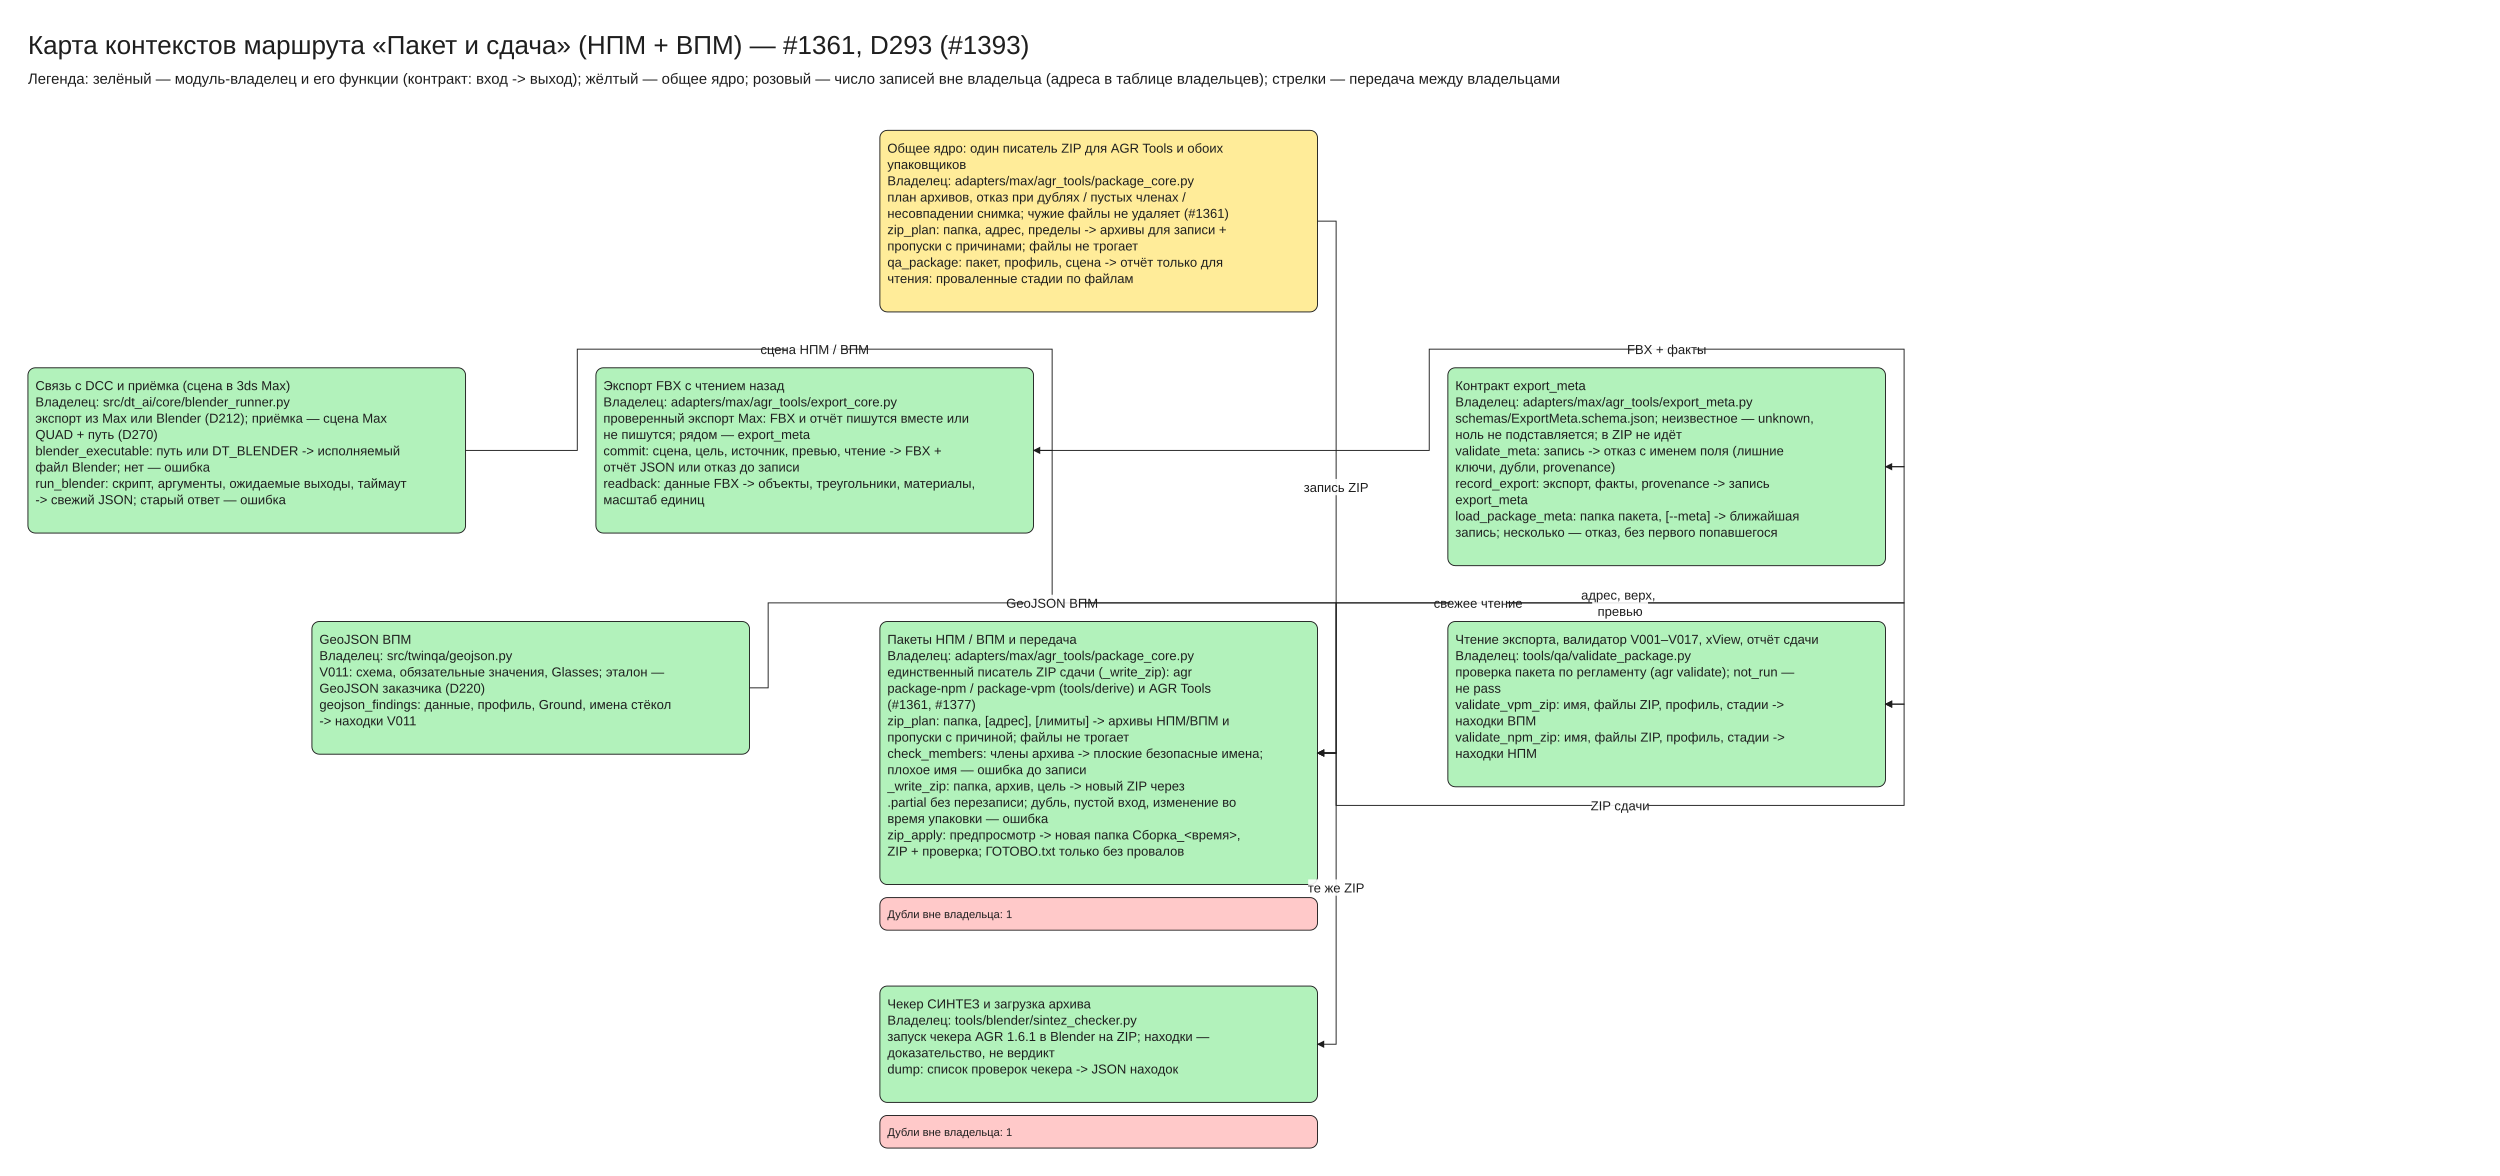
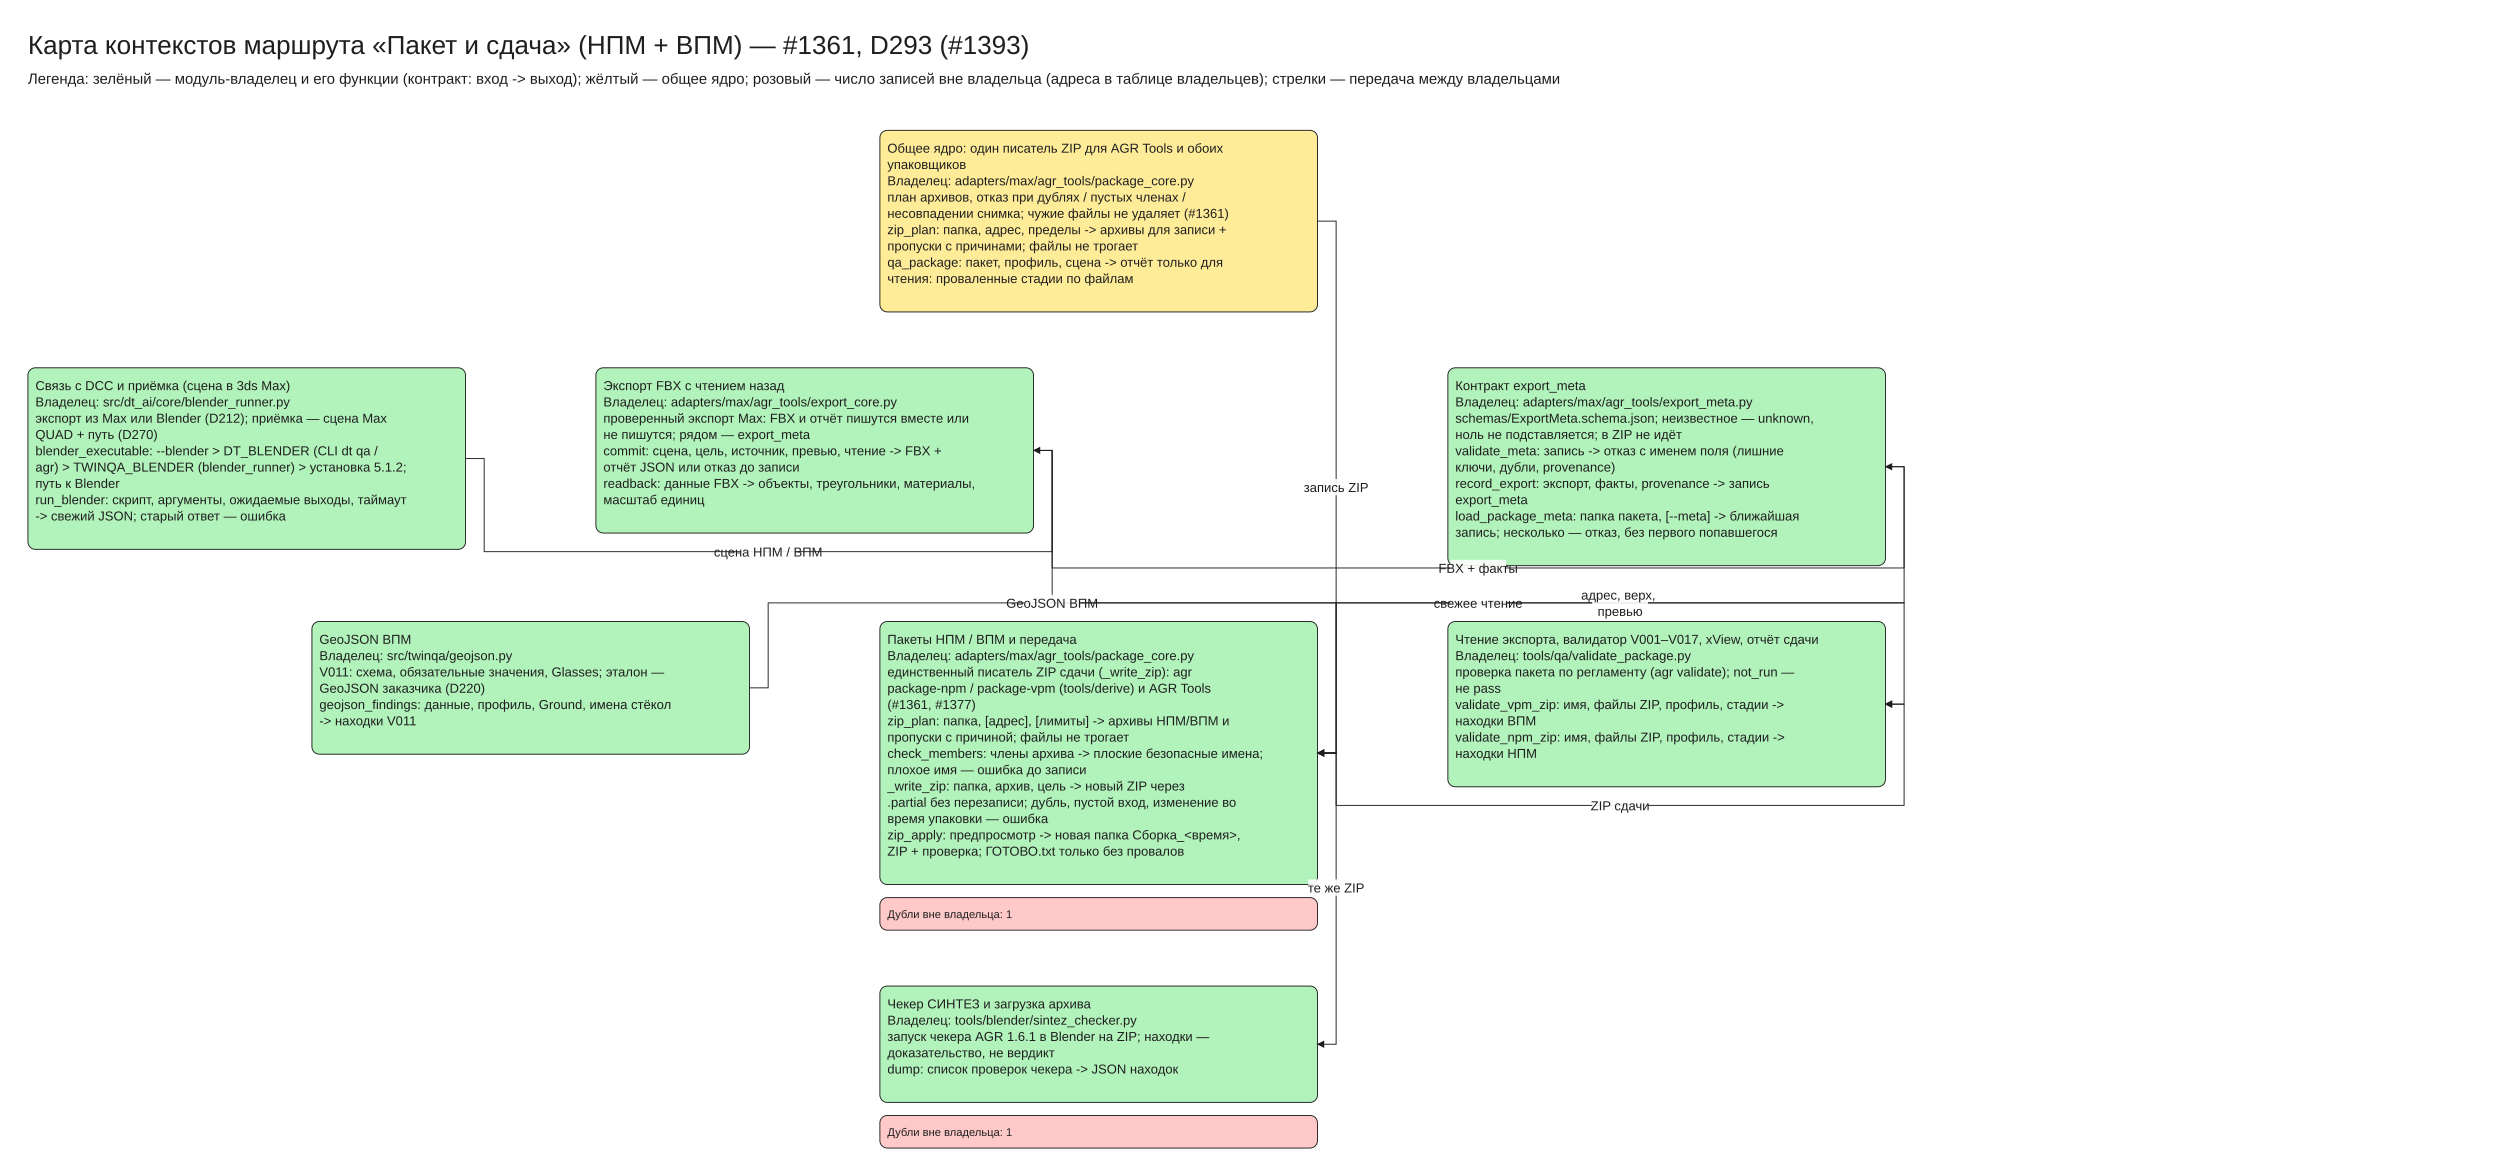
<svg xmlns="http://www.w3.org/2000/svg" viewBox="10 -30 2685 1263" width="2685" height="1263" font-family="Segoe UI, Arial, sans-serif">
  <defs>
    <marker id="arrow" viewBox="0 0 10 10" refX="9" refY="5" markerWidth="8" markerHeight="8" orient="auto-start-reverse">
      <path d="M0,0 L10,5 L0,10 z" fill="#1e1e1e" />
    </marker>
  </defs>
  <rect x="10" y="-30" width="2685" height="1263" fill="#ffffff" />
  <rect x="955.0" y="110" width="470" height="195.0" rx="8" fill="#ffec99" stroke="#1e1e1e" />
-   <rect x="40.0" y="365.0" width="470" height="177.5" rx="8" fill="#b2f2bb" stroke="#1e1e1e" />
+   <rect x="40.0" y="365.0" width="470" height="195.0" rx="8" fill="#b2f2bb" stroke="#1e1e1e" />
  <rect x="650.0" y="365.0" width="470" height="177.5" rx="8" fill="#b2f2bb" stroke="#1e1e1e" />
  <rect x="1565.0" y="365.0" width="470" height="212.5" rx="8" fill="#b2f2bb" stroke="#1e1e1e" />
  <rect x="1565.0" y="637.5" width="470" height="177.5" rx="8" fill="#b2f2bb" stroke="#1e1e1e" />
  <rect x="345.0" y="637.5" width="470" height="142.5" rx="8" fill="#b2f2bb" stroke="#1e1e1e" />
  <rect x="955.0" y="637.5" width="470" height="282.5" rx="8" fill="#b2f2bb" stroke="#1e1e1e" />
  <rect x="955.0" y="934.0" width="470" height="35.0" rx="8" fill="#ffc9c9" stroke="#1e1e1e" />
  <rect x="955.0" y="1029.0" width="470" height="125.0" rx="8" fill="#b2f2bb" stroke="#1e1e1e" />
  <rect x="955.0" y="1168.0" width="470" height="35.0" rx="8" fill="#ffc9c9" stroke="#1e1e1e" />
-   <polyline points="510.0,453.75 630.0,453.75 630.0,345.0 1140.0,345.0 1140.0,453.75 1120.0,453.75" fill="none" stroke="#1e1e1e" marker-end="url(#arrow)" />
-   <polyline points="1120.0,453.75 1545.0,453.75 1545.0,345.0 2055.0,345.0 2055.0,471.25 2035.0,471.25" fill="none" stroke="#1e1e1e" marker-end="url(#arrow)" />
+   <polyline points="510.0,462.5 530.0,462.5 530.0,562.5 1140.0,562.5 1140.0,453.75 1120.0,453.75" fill="none" stroke="#1e1e1e" marker-end="url(#arrow)" />
+   <polyline points="1120.0,453.75 1140.0,453.75 1140.0,580.0 2055.0,580.0 2055.0,471.25 2035.0,471.25" fill="none" stroke="#1e1e1e" marker-end="url(#arrow)" />
  <polyline points="1120.0,453.75 1140.0,453.75 1140.0,617.5 2055.0,617.5 2055.0,726.25 2035.0,726.25" fill="none" stroke="#1e1e1e" marker-end="url(#arrow)" />
  <polyline points="2035.0,471.25 2055.0,471.25 2055.0,617.5 1445.0,617.5 1445.0,778.75 1425.0,778.75" fill="none" stroke="#1e1e1e" marker-end="url(#arrow)" />
  <polyline points="815.0,708.75 835.0,708.75 835.0,617.5 1445.0,617.5 1445.0,778.75 1425.0,778.75" fill="none" stroke="#1e1e1e" marker-end="url(#arrow)" />
  <polyline points="1425.0,207.5 1445.0,207.5 1445.0,778.75 1425.0,778.75" fill="none" stroke="#1e1e1e" marker-end="url(#arrow)" />
  <polyline points="1425.0,778.75 1445.0,778.75 1445.0,835.0 2055.0,835.0 2055.0,726.25 2035.0,726.25" fill="none" stroke="#1e1e1e" marker-end="url(#arrow)" />
  <polyline points="1425.0,778.75 1445.0,778.75 1445.0,1091.5 1425.0,1091.5" fill="none" stroke="#1e1e1e" marker-end="url(#arrow)" />
  <text x="40" y="0" font-size="28" text-anchor="start" fill="#1e1e1e">
    <tspan x="40" dy="28">Карта контекстов маршрута «Пакет и сдача» (НПМ + ВПМ) — #1361, D293 (#1393)</tspan>
  </text>
  <text x="40" y="44" font-size="16" text-anchor="start" fill="#1e1e1e">
    <tspan x="40" dy="16">Легенда: зелёный — модуль-владелец и его функции (контракт: вход -&gt; выход); жёлтый — общее ядро; розовый — число записей вне владельца (адреса в таблице владельцев); стрелки — передача между владельцами</tspan>
  </text>
  <text x="963.0" y="120.0" font-size="14" text-anchor="start" fill="#1e1e1e">
    <tspan x="963.0" dy="14">Общее ядро: один писатель ZIP для AGR Tools и обоих</tspan>
    <tspan x="963.0" dy="17.5">упаковщиков</tspan>
    <tspan x="963.0" dy="17.5">Владелец: adapters/max/agr_tools/package_core.py</tspan>
    <tspan x="963.0" dy="17.5">план архивов, отказ при дублях / пустых членах /</tspan>
    <tspan x="963.0" dy="17.5">несовпадении снимка; чужие файлы не удаляет (#1361)</tspan>
    <tspan x="963.0" dy="17.5" />
    <tspan x="963.0" dy="17.5">zip_plan: папка, адрес, пределы -&gt; архивы для записи +</tspan>
    <tspan x="963.0" dy="17.5">пропуски с причинами; файлы не трогает</tspan>
    <tspan x="963.0" dy="17.5">qa_package: пакет, профиль, сцена -&gt; отчёт только для</tspan>
    <tspan x="963.0" dy="17.5">чтения: проваленные стадии по файлам</tspan>
  </text>
  <text x="48.0" y="375.0" font-size="14" text-anchor="start" fill="#1e1e1e">
    <tspan x="48.0" dy="14">Связь с DCC и приёмка (сцена в 3ds Max)</tspan>
    <tspan x="48.0" dy="17.5">Владелец: src/dt_ai/core/blender_runner.py</tspan>
    <tspan x="48.0" dy="17.5">экспорт из Max или Blender (D212); приёмка — сцена Max</tspan>
    <tspan x="48.0" dy="17.5">QUAD + путь (D270)</tspan>
    <tspan x="48.0" dy="17.5" />
-     <tspan x="48.0" dy="17.5">blender_executable: путь или DT_BLENDER -&gt; исполняемый</tspan>
-     <tspan x="48.0" dy="17.5">файл Blender; нет — ошибка</tspan>
+     <tspan x="48.0" dy="17.5">blender_executable: --blender &gt; DT_BLENDER (CLI dt qa /</tspan>
+     <tspan x="48.0" dy="17.5">agr) &gt; TWINQA_BLENDER (blender_runner) &gt; установка 5.1.2;</tspan>
+     <tspan x="48.0" dy="17.5">путь к Blender</tspan>
    <tspan x="48.0" dy="17.5">run_blender: скрипт, аргументы, ожидаемые выходы, таймаут</tspan>
    <tspan x="48.0" dy="17.5">-&gt; свежий JSON; старый ответ — ошибка</tspan>
  </text>
  <text x="658.0" y="375.0" font-size="14" text-anchor="start" fill="#1e1e1e">
    <tspan x="658.0" dy="14">Экспорт FBX с чтением назад</tspan>
    <tspan x="658.0" dy="17.5">Владелец: adapters/max/agr_tools/export_core.py</tspan>
    <tspan x="658.0" dy="17.5">проверенный экспорт Max: FBX и отчёт пишутся вместе или</tspan>
    <tspan x="658.0" dy="17.5">не пишутся; рядом — export_meta</tspan>
    <tspan x="658.0" dy="17.5" />
    <tspan x="658.0" dy="17.5">commit: сцена, цель, источник, превью, чтение -&gt; FBX +</tspan>
    <tspan x="658.0" dy="17.5">отчёт JSON или отказ до записи</tspan>
    <tspan x="658.0" dy="17.5">readback: данные FBX -&gt; объекты, треугольники, материалы,</tspan>
    <tspan x="658.0" dy="17.5">масштаб единиц</tspan>
  </text>
  <text x="1573.0" y="375.0" font-size="14" text-anchor="start" fill="#1e1e1e">
    <tspan x="1573.0" dy="14">Контракт export_meta</tspan>
    <tspan x="1573.0" dy="17.5">Владелец: adapters/max/agr_tools/export_meta.py</tspan>
    <tspan x="1573.0" dy="17.5">schemas/ExportMeta.schema.json; неизвестное — unknown,</tspan>
    <tspan x="1573.0" dy="17.5">ноль не подставляется; в ZIP не идёт</tspan>
    <tspan x="1573.0" dy="17.5" />
    <tspan x="1573.0" dy="17.5">validate_meta: запись -&gt; отказ с именем поля (лишние</tspan>
    <tspan x="1573.0" dy="17.5">ключи, дубли, provenance)</tspan>
    <tspan x="1573.0" dy="17.5">record_export: экспорт, факты, provenance -&gt; запись</tspan>
    <tspan x="1573.0" dy="17.5">export_meta</tspan>
    <tspan x="1573.0" dy="17.5">load_package_meta: папка пакета, [--meta] -&gt; ближайшая</tspan>
    <tspan x="1573.0" dy="17.5">запись; несколько — отказ, без первого попавшегося</tspan>
  </text>
  <text x="1573.0" y="647.5" font-size="14" text-anchor="start" fill="#1e1e1e">
    <tspan x="1573.0" dy="14">Чтение экспорта, валидатор V001–V017, xView, отчёт сдачи</tspan>
    <tspan x="1573.0" dy="17.5">Владелец: tools/qa/validate_package.py</tspan>
    <tspan x="1573.0" dy="17.5">проверка пакета по регламенту (agr validate); not_run —</tspan>
    <tspan x="1573.0" dy="17.5">не pass</tspan>
    <tspan x="1573.0" dy="17.5" />
    <tspan x="1573.0" dy="17.5">validate_vpm_zip: имя, файлы ZIP, профиль, стадии -&gt;</tspan>
    <tspan x="1573.0" dy="17.5">находки ВПМ</tspan>
    <tspan x="1573.0" dy="17.5">validate_npm_zip: имя, файлы ZIP, профиль, стадии -&gt;</tspan>
    <tspan x="1573.0" dy="17.5">находки НПМ</tspan>
  </text>
  <text x="353.0" y="647.5" font-size="14" text-anchor="start" fill="#1e1e1e">
    <tspan x="353.0" dy="14">GeoJSON ВПМ</tspan>
    <tspan x="353.0" dy="17.5">Владелец: src/twinqa/geojson.py</tspan>
    <tspan x="353.0" dy="17.5">V011: схема, обязательные значения, Glasses; эталон —</tspan>
    <tspan x="353.0" dy="17.5">GeoJSON заказчика (D220)</tspan>
    <tspan x="353.0" dy="17.5" />
    <tspan x="353.0" dy="17.5">geojson_findings: данные, профиль, Ground, имена стёкол</tspan>
    <tspan x="353.0" dy="17.5">-&gt; находки V011</tspan>
  </text>
  <text x="963.0" y="647.5" font-size="14" text-anchor="start" fill="#1e1e1e">
    <tspan x="963.0" dy="14">Пакеты НПМ / ВПМ и передача</tspan>
    <tspan x="963.0" dy="17.5">Владелец: adapters/max/agr_tools/package_core.py</tspan>
    <tspan x="963.0" dy="17.5">единственный писатель ZIP сдачи (_write_zip): agr</tspan>
    <tspan x="963.0" dy="17.5">package-npm / package-vpm (tools/derive) и AGR Tools</tspan>
    <tspan x="963.0" dy="17.5">(#1361, #1377)</tspan>
    <tspan x="963.0" dy="17.5" />
    <tspan x="963.0" dy="17.5">zip_plan: папка, [адрес], [лимиты] -&gt; архивы НПМ/ВПМ и</tspan>
    <tspan x="963.0" dy="17.5">пропуски с причиной; файлы не трогает</tspan>
    <tspan x="963.0" dy="17.5">check_members: члены архива -&gt; плоские безопасные имена;</tspan>
    <tspan x="963.0" dy="17.5">плохое имя — ошибка до записи</tspan>
    <tspan x="963.0" dy="17.5">_write_zip: папка, архив, цель -&gt; новый ZIP через</tspan>
    <tspan x="963.0" dy="17.5">.partial без перезаписи; дубль, пустой вход, изменение во</tspan>
    <tspan x="963.0" dy="17.5">время упаковки — ошибка</tspan>
    <tspan x="963.0" dy="17.5">zip_apply: предпросмотр -&gt; новая папка Сборка_&lt;время&gt;,</tspan>
    <tspan x="963.0" dy="17.5">ZIP + проверка; ГОТОВО.txt только без провалов</tspan>
  </text>
  <text x="963.0" y="944.0" font-size="12" text-anchor="start" fill="#1e1e1e">
    <tspan x="963.0" dy="12">Дубли вне владельца: 1</tspan>
  </text>
  <text x="963.0" y="1039.0" font-size="14" text-anchor="start" fill="#1e1e1e">
    <tspan x="963.0" dy="14">Чекер СИНТЕЗ и загрузка архива</tspan>
    <tspan x="963.0" dy="17.5">Владелец: tools/blender/sintez_checker.py</tspan>
    <tspan x="963.0" dy="17.5">запуск чекера AGR 1.6.1 в Blender на ZIP; находки —</tspan>
    <tspan x="963.0" dy="17.5">доказательство, не вердикт</tspan>
    <tspan x="963.0" dy="17.5" />
    <tspan x="963.0" dy="17.5">dump: список проверок чекера -&gt; JSON находок</tspan>
  </text>
  <text x="963.0" y="1178.0" font-size="12" text-anchor="start" fill="#1e1e1e">
    <tspan x="963.0" dy="12">Дубли вне владельца: 1</tspan>
  </text>
-   <rect x="855.0" y="336.25" width="60" height="17.5" fill="#ffffff" opacity="0.9" />
-   <text x="885.0" y="336.25" font-size="14" text-anchor="middle" fill="#1e1e1e">
-     <tspan x="885.0" dy="14">сцена НПМ / ВПМ</tspan>
+   <rect x="805.0" y="553.75" width="60" height="17.5" fill="#ffffff" opacity="0.9" />
+   <text x="835.0" y="553.75" font-size="14" text-anchor="middle" fill="#1e1e1e">
+     <tspan x="835.0" dy="14">сцена НПМ / ВПМ</tspan>
  </text>
-   <rect x="1770.0" y="336.25" width="60" height="17.5" fill="#ffffff" opacity="0.9" />
-   <text x="1800.0" y="336.25" font-size="14" text-anchor="middle" fill="#1e1e1e">
-     <tspan x="1800.0" dy="14">FBX + факты</tspan>
+   <rect x="1567.5" y="571.25" width="60" height="17.5" fill="#ffffff" opacity="0.9" />
+   <text x="1597.5" y="571.25" font-size="14" text-anchor="middle" fill="#1e1e1e">
+     <tspan x="1597.5" dy="14">FBX + факты</tspan>
  </text>
  <rect x="1567.5" y="608.75" width="60" height="17.5" fill="#ffffff" opacity="0.9" />
  <text x="1597.5" y="608.75" font-size="14" text-anchor="middle" fill="#1e1e1e">
    <tspan x="1597.5" dy="14">свежее чтение</tspan>
  </text>
  <rect x="1720.0" y="600.0" width="60" height="35.0" fill="#ffffff" opacity="0.9" />
  <text x="1750.0" y="600.0" font-size="14" text-anchor="middle" fill="#1e1e1e">
    <tspan x="1750.0" dy="14">адрес, верх,</tspan>
    <tspan x="1750.0" dy="17.5">превью</tspan>
  </text>
  <rect x="1110.0" y="608.75" width="60" height="17.5" fill="#ffffff" opacity="0.9" />
  <text x="1140.0" y="608.75" font-size="14" text-anchor="middle" fill="#1e1e1e">
    <tspan x="1140.0" dy="14">GeoJSON ВПМ</tspan>
  </text>
  <rect x="1415.0" y="484.38" width="60" height="17.5" fill="#ffffff" opacity="0.9" />
  <text x="1445.0" y="484.38" font-size="14" text-anchor="middle" fill="#1e1e1e">
    <tspan x="1445.0" dy="14">запись ZIP</tspan>
  </text>
  <rect x="1720.0" y="826.25" width="60" height="17.5" fill="#ffffff" opacity="0.9" />
  <text x="1750.0" y="826.25" font-size="14" text-anchor="middle" fill="#1e1e1e">
    <tspan x="1750.0" dy="14">ZIP сдачи</tspan>
  </text>
  <rect x="1415.0" y="914.5" width="60" height="17.5" fill="#ffffff" opacity="0.9" />
  <text x="1445.0" y="914.5" font-size="14" text-anchor="middle" fill="#1e1e1e">
    <tspan x="1445.0" dy="14">те же ZIP</tspan>
  </text>
</svg>
